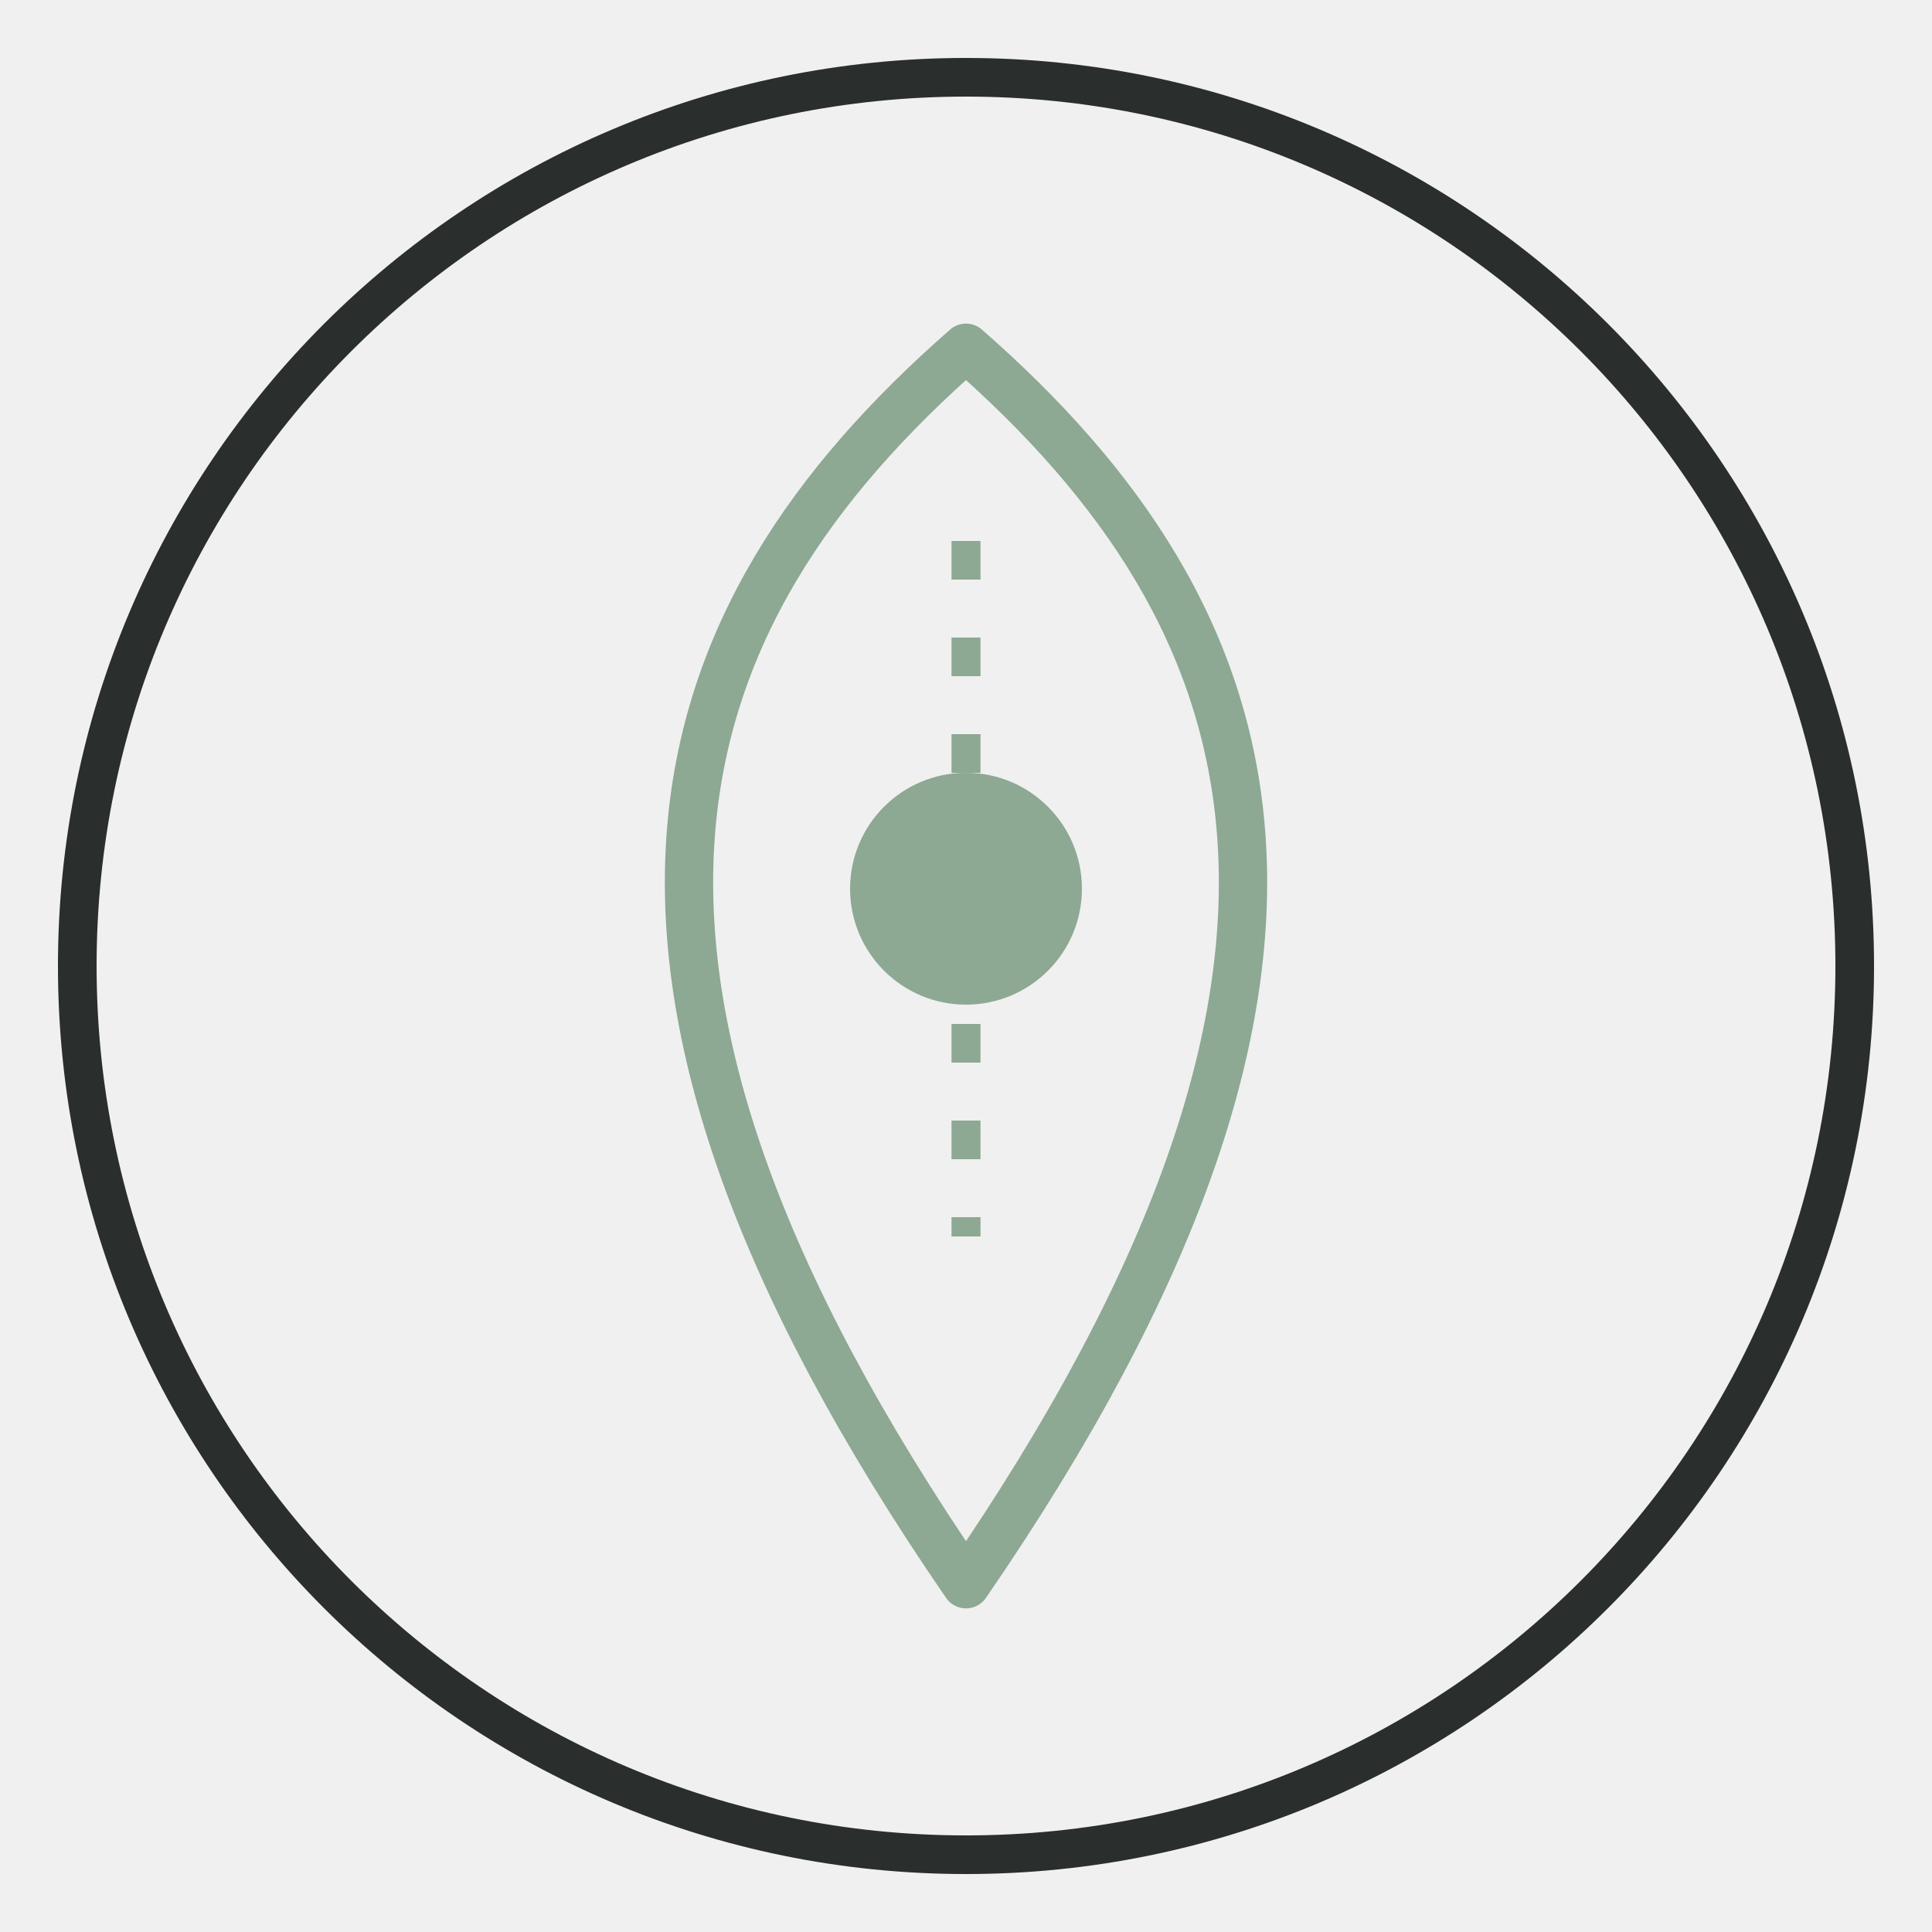
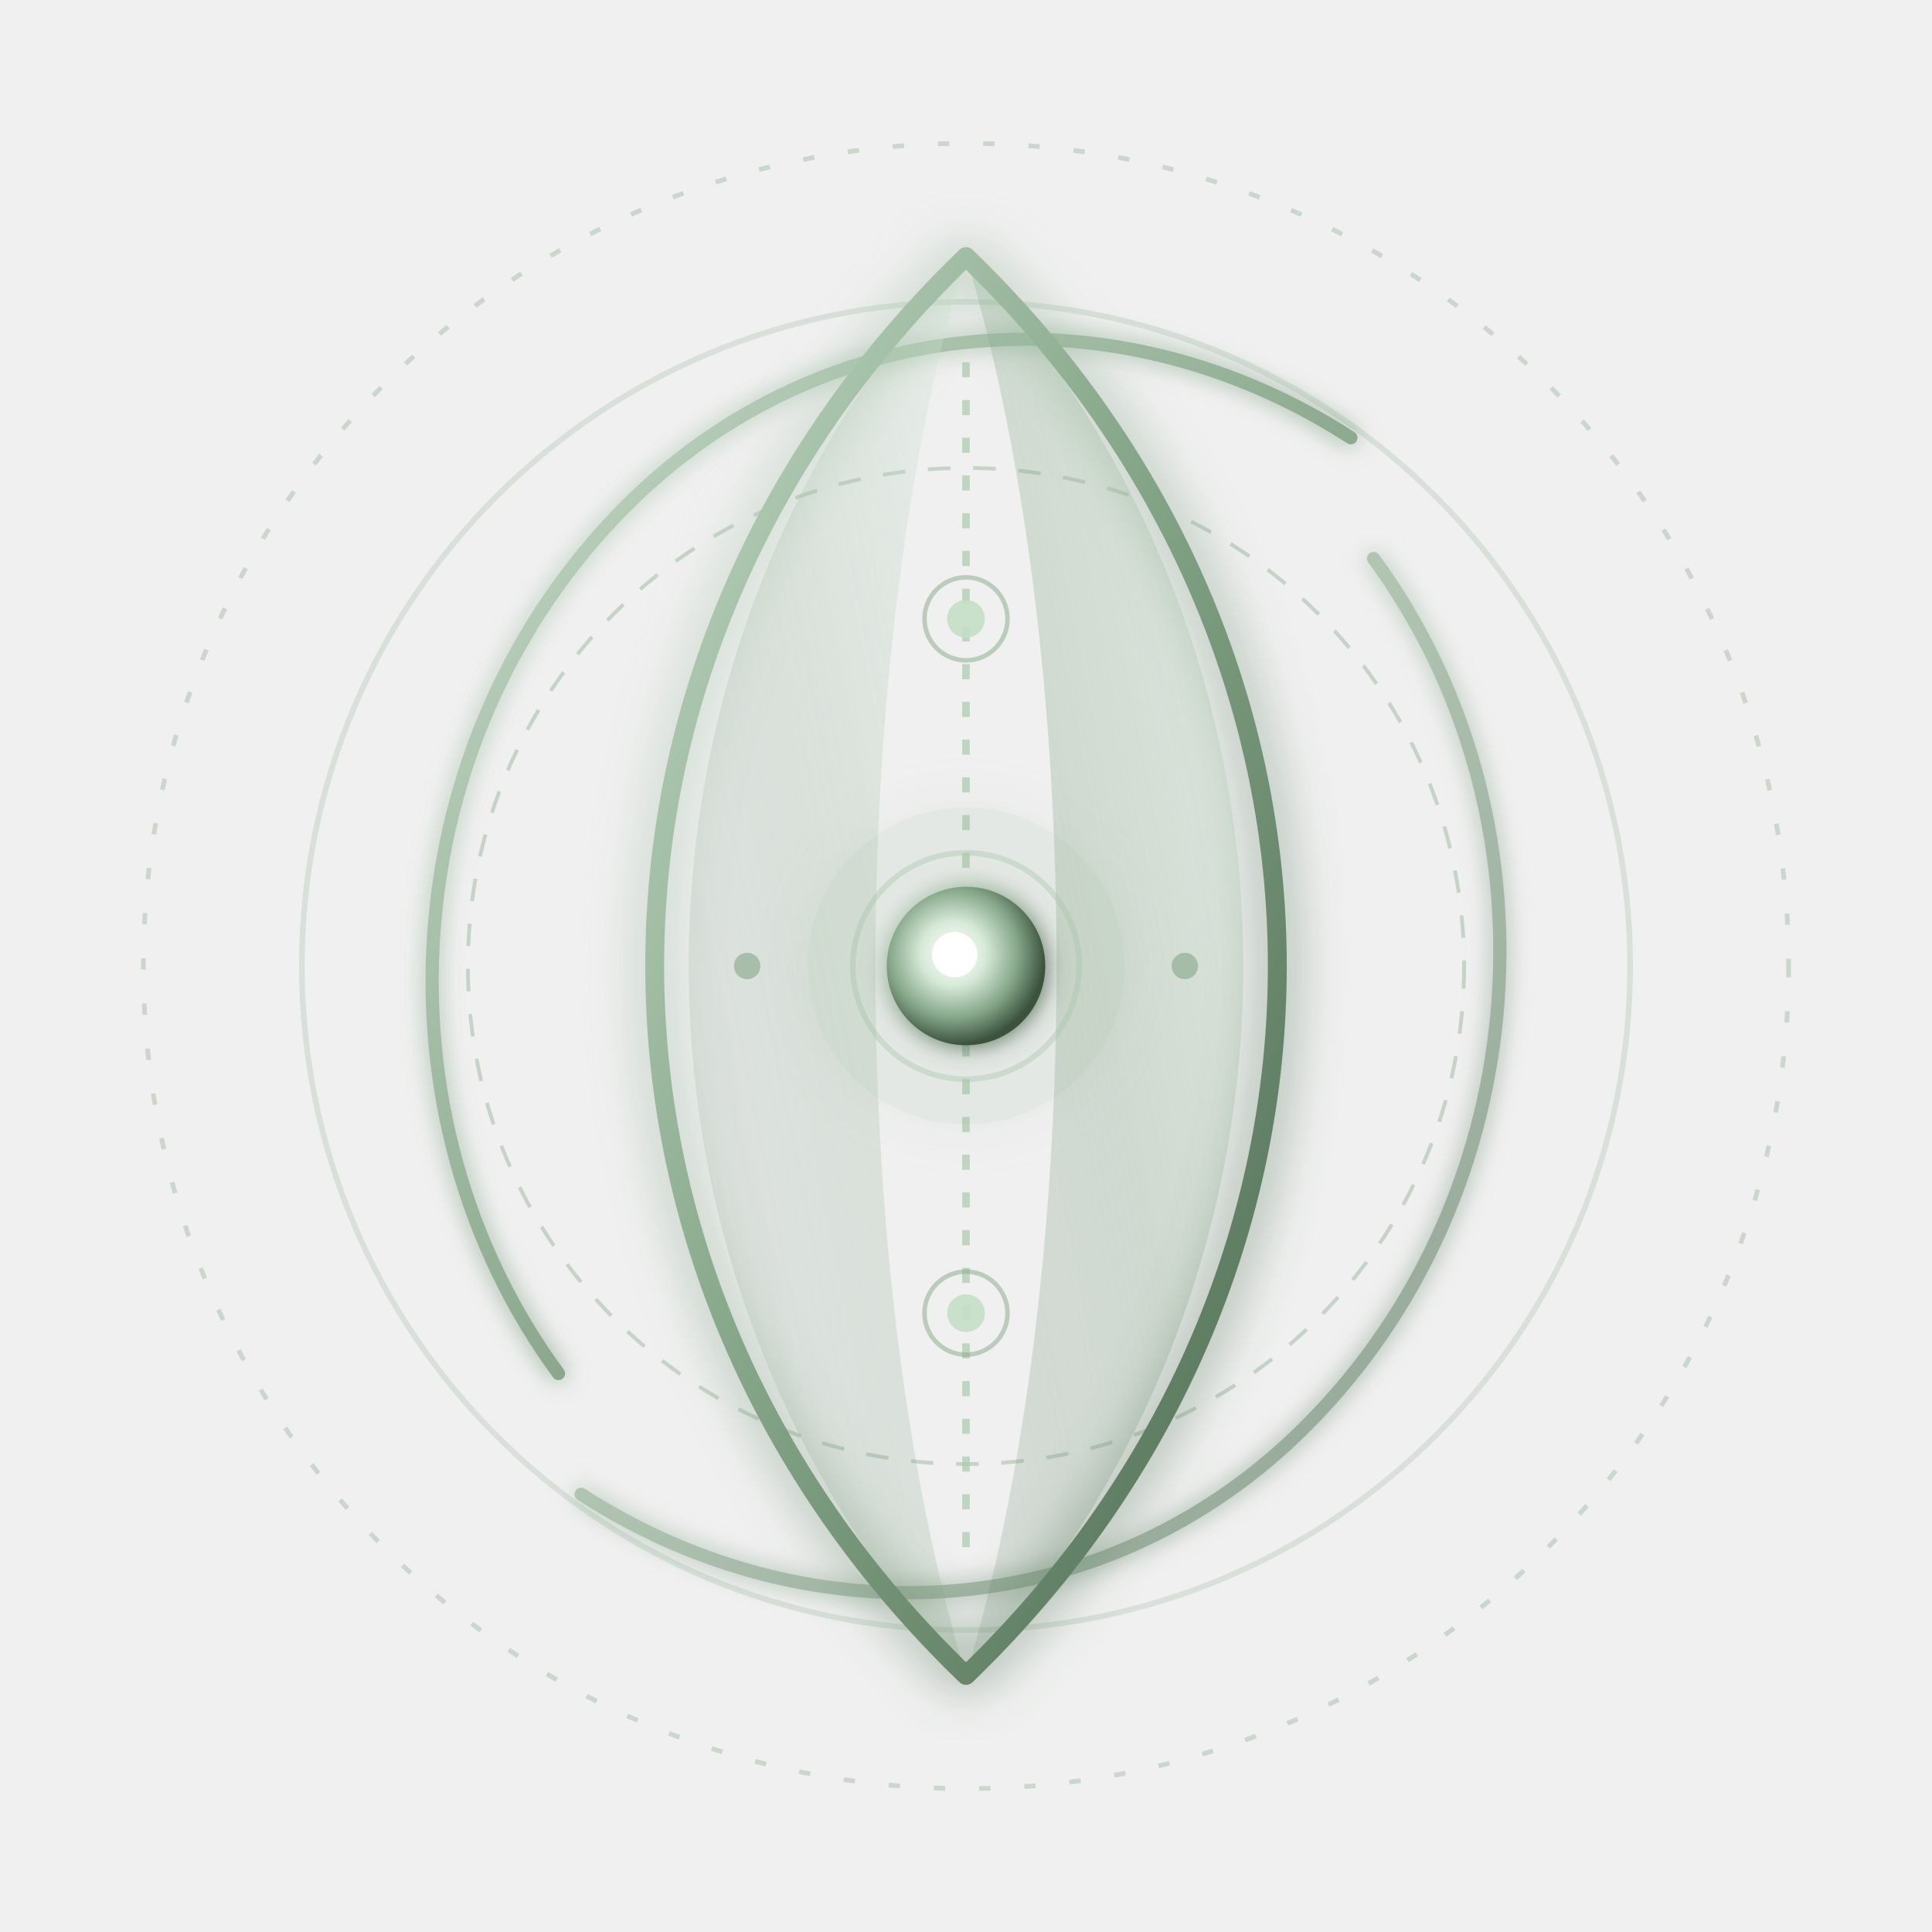
- <svg xmlns="http://www.w3.org/2000/svg" viewBox="0 0 100 100" width="100" height="100" fill="none">
-   <circle cx="50" cy="50" r="46" stroke="#2A2E2C" stroke-width="2" />
-   <path d="M50 18 C34 32, 28 50, 50 82 C72 50, 66 32, 50 18 Z" fill="none" stroke="#8DA893" stroke-width="2.5" stroke-linejoin="round" />
-   <circle cx="50" cy="46" r="6" fill="#8DA893" />
-   <path d="M50 28 L50 64" stroke="#8DA893" stroke-width="1.5" stroke-dasharray="2 3" />
+ <svg xmlns="http://www.w3.org/2000/svg" viewBox="0 0 512 512" width="100%" height="100%" fill="none">
+   <defs>
+     <linearGradient id="sagePrimary" x1="0%" y1="0%" x2="100%" y2="100%">
+       <stop offset="0%" stop-color="#C2D8C5" />
+       <stop offset="45%" stop-color="#86A789" />
+       <stop offset="100%" stop-color="#4E6B52" />
+     </linearGradient>
+     <linearGradient id="sageEthereal" x1="0%" y1="100%" x2="100%" y2="0%">
+       <stop offset="0%" stop-color="#557559" stop-opacity="0.3" />
+       <stop offset="50%" stop-color="#86A789" stop-opacity="0.6" />
+       <stop offset="100%" stop-color="#DDF0E0" stop-opacity="0.85" />
+     </linearGradient>
+     <radialGradient id="centerGlow" cx="42%" cy="42%" r="58%">
+       <stop offset="0%" stop-color="#FFFFFF" />
+       <stop offset="35%" stop-color="#D7EAD9" />
+       <stop offset="70%" stop-color="#86A789" />
+       <stop offset="100%" stop-color="#3B523E" />
+     </radialGradient>
+     <filter id="zenGlow" x="-30%" y="-30%" width="160%" height="160%">
+       <feGaussianBlur stdDeviation="7" result="blur" />
+       <feComposite in="SourceGraphic" in2="blur" operator="over" />
+     </filter>
+     <filter id="subtleHalos" x="-20%" y="-20%" width="140%" height="140%">
+       <feGaussianBlur stdDeviation="3" result="blur2" />
+       <feComposite in="SourceGraphic" in2="blur2" operator="over" />
+     </filter>
+   </defs>
+   <g id="glowsculpt-emblem" transform="translate(0, 0)">
+     <circle cx="256" cy="256" r="218" stroke="#86A789" stroke-width="1.25" stroke-dasharray="3 9" opacity="0.35" />
+     <circle cx="256" cy="256" r="176" stroke="#86A789" stroke-width="1.5" opacity="0.22" />
+     <circle cx="256" cy="256" r="132" stroke="#86A789" stroke-width="1" stroke-dasharray="6 6" opacity="0.4" />
+     <path d="M 148 364 C 98 296 104 196 166 134 C 218 82 296 76 358 116" stroke="url(#sagePrimary)" stroke-width="3.5" stroke-linecap="round" filter="url(#subtleHalos)" opacity="0.85" />
+     <path d="M 364 148 C 414 216 408 316 346 378 C 294 430 216 436 154 396" stroke="url(#sagePrimary)" stroke-width="3.5" stroke-linecap="round" filter="url(#subtleHalos)" opacity="0.6" />
+     <path d="M 256 68 C 158 174 158 338 256 444 C 224 338 224 174 256 68 Z" fill="url(#sageEthereal)" opacity="0.35" />
+     <path d="M 256 68 C 354 174 354 338 256 444 C 288 338 288 174 256 68 Z" fill="url(#sageEthereal)" opacity="0.5" />
+     <path d="M 256 68 C 146 174 146 338 256 444 C 366 338 366 174 256 68 Z" stroke="url(#sagePrimary)" stroke-width="5" stroke-linejoin="round" filter="url(#zenGlow)" />
+     <line x1="256" y1="96" x2="256" y2="416" stroke="#A8C9AB" stroke-width="2" stroke-dasharray="4 6" opacity="0.7" />
+     <circle cx="256" cy="164" r="5" fill="#C4DEC6" opacity="0.9" />
+     <circle cx="256" cy="164" r="11" stroke="#86A789" stroke-width="1.2" opacity="0.5" />
+     <circle cx="256" cy="348" r="5" fill="#C4DEC6" opacity="0.9" />
+     <circle cx="256" cy="348" r="11" stroke="#86A789" stroke-width="1.2" opacity="0.5" />
+     <circle cx="198" cy="256" r="3.5" fill="#86A789" opacity="0.6" />
+     <circle cx="314" cy="256" r="3.5" fill="#86A789" opacity="0.6" />
+     <circle cx="256" cy="256" r="42" fill="#86A789" opacity="0.12" filter="url(#zenGlow)" />
+     <circle cx="256" cy="256" r="30" stroke="#A6C5A9" stroke-width="1.5" opacity="0.4" />
+     <circle cx="256" cy="256" r="21" fill="url(#centerGlow)" filter="url(#subtleHalos)" />
+     <circle cx="253" cy="253" r="6" fill="#FFFFFF" opacity="0.95" />
+   </g>
</svg>
